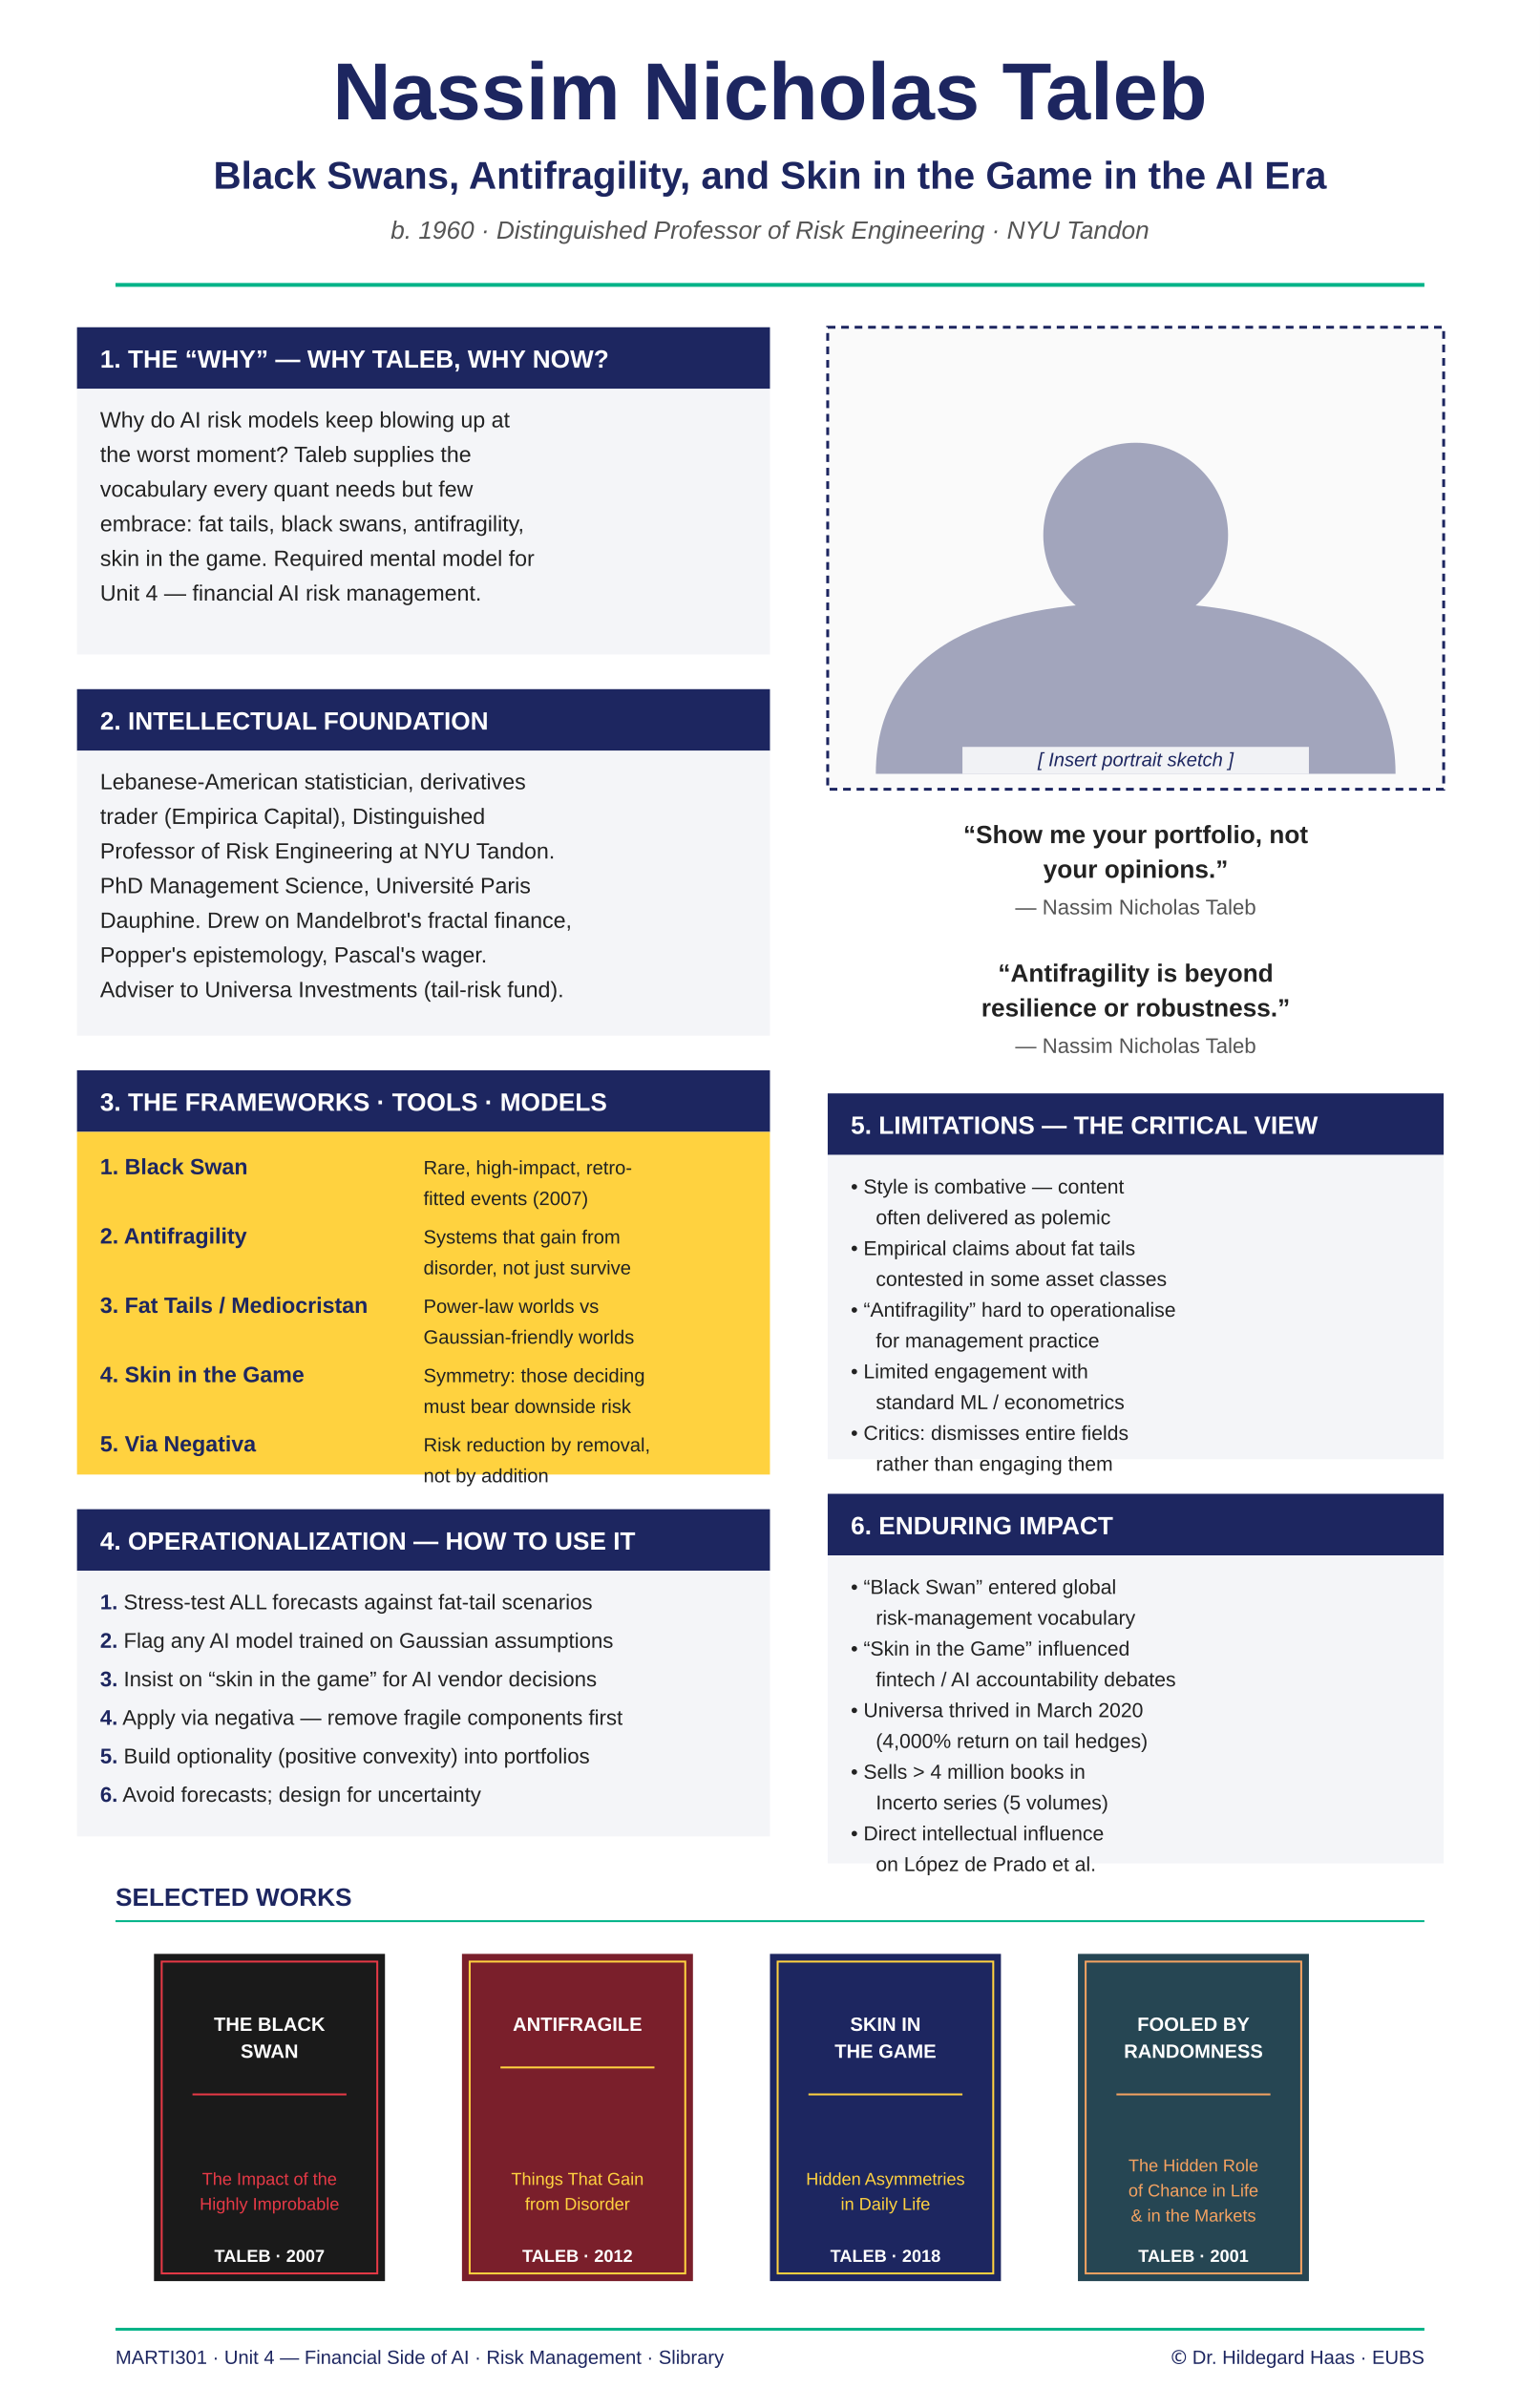
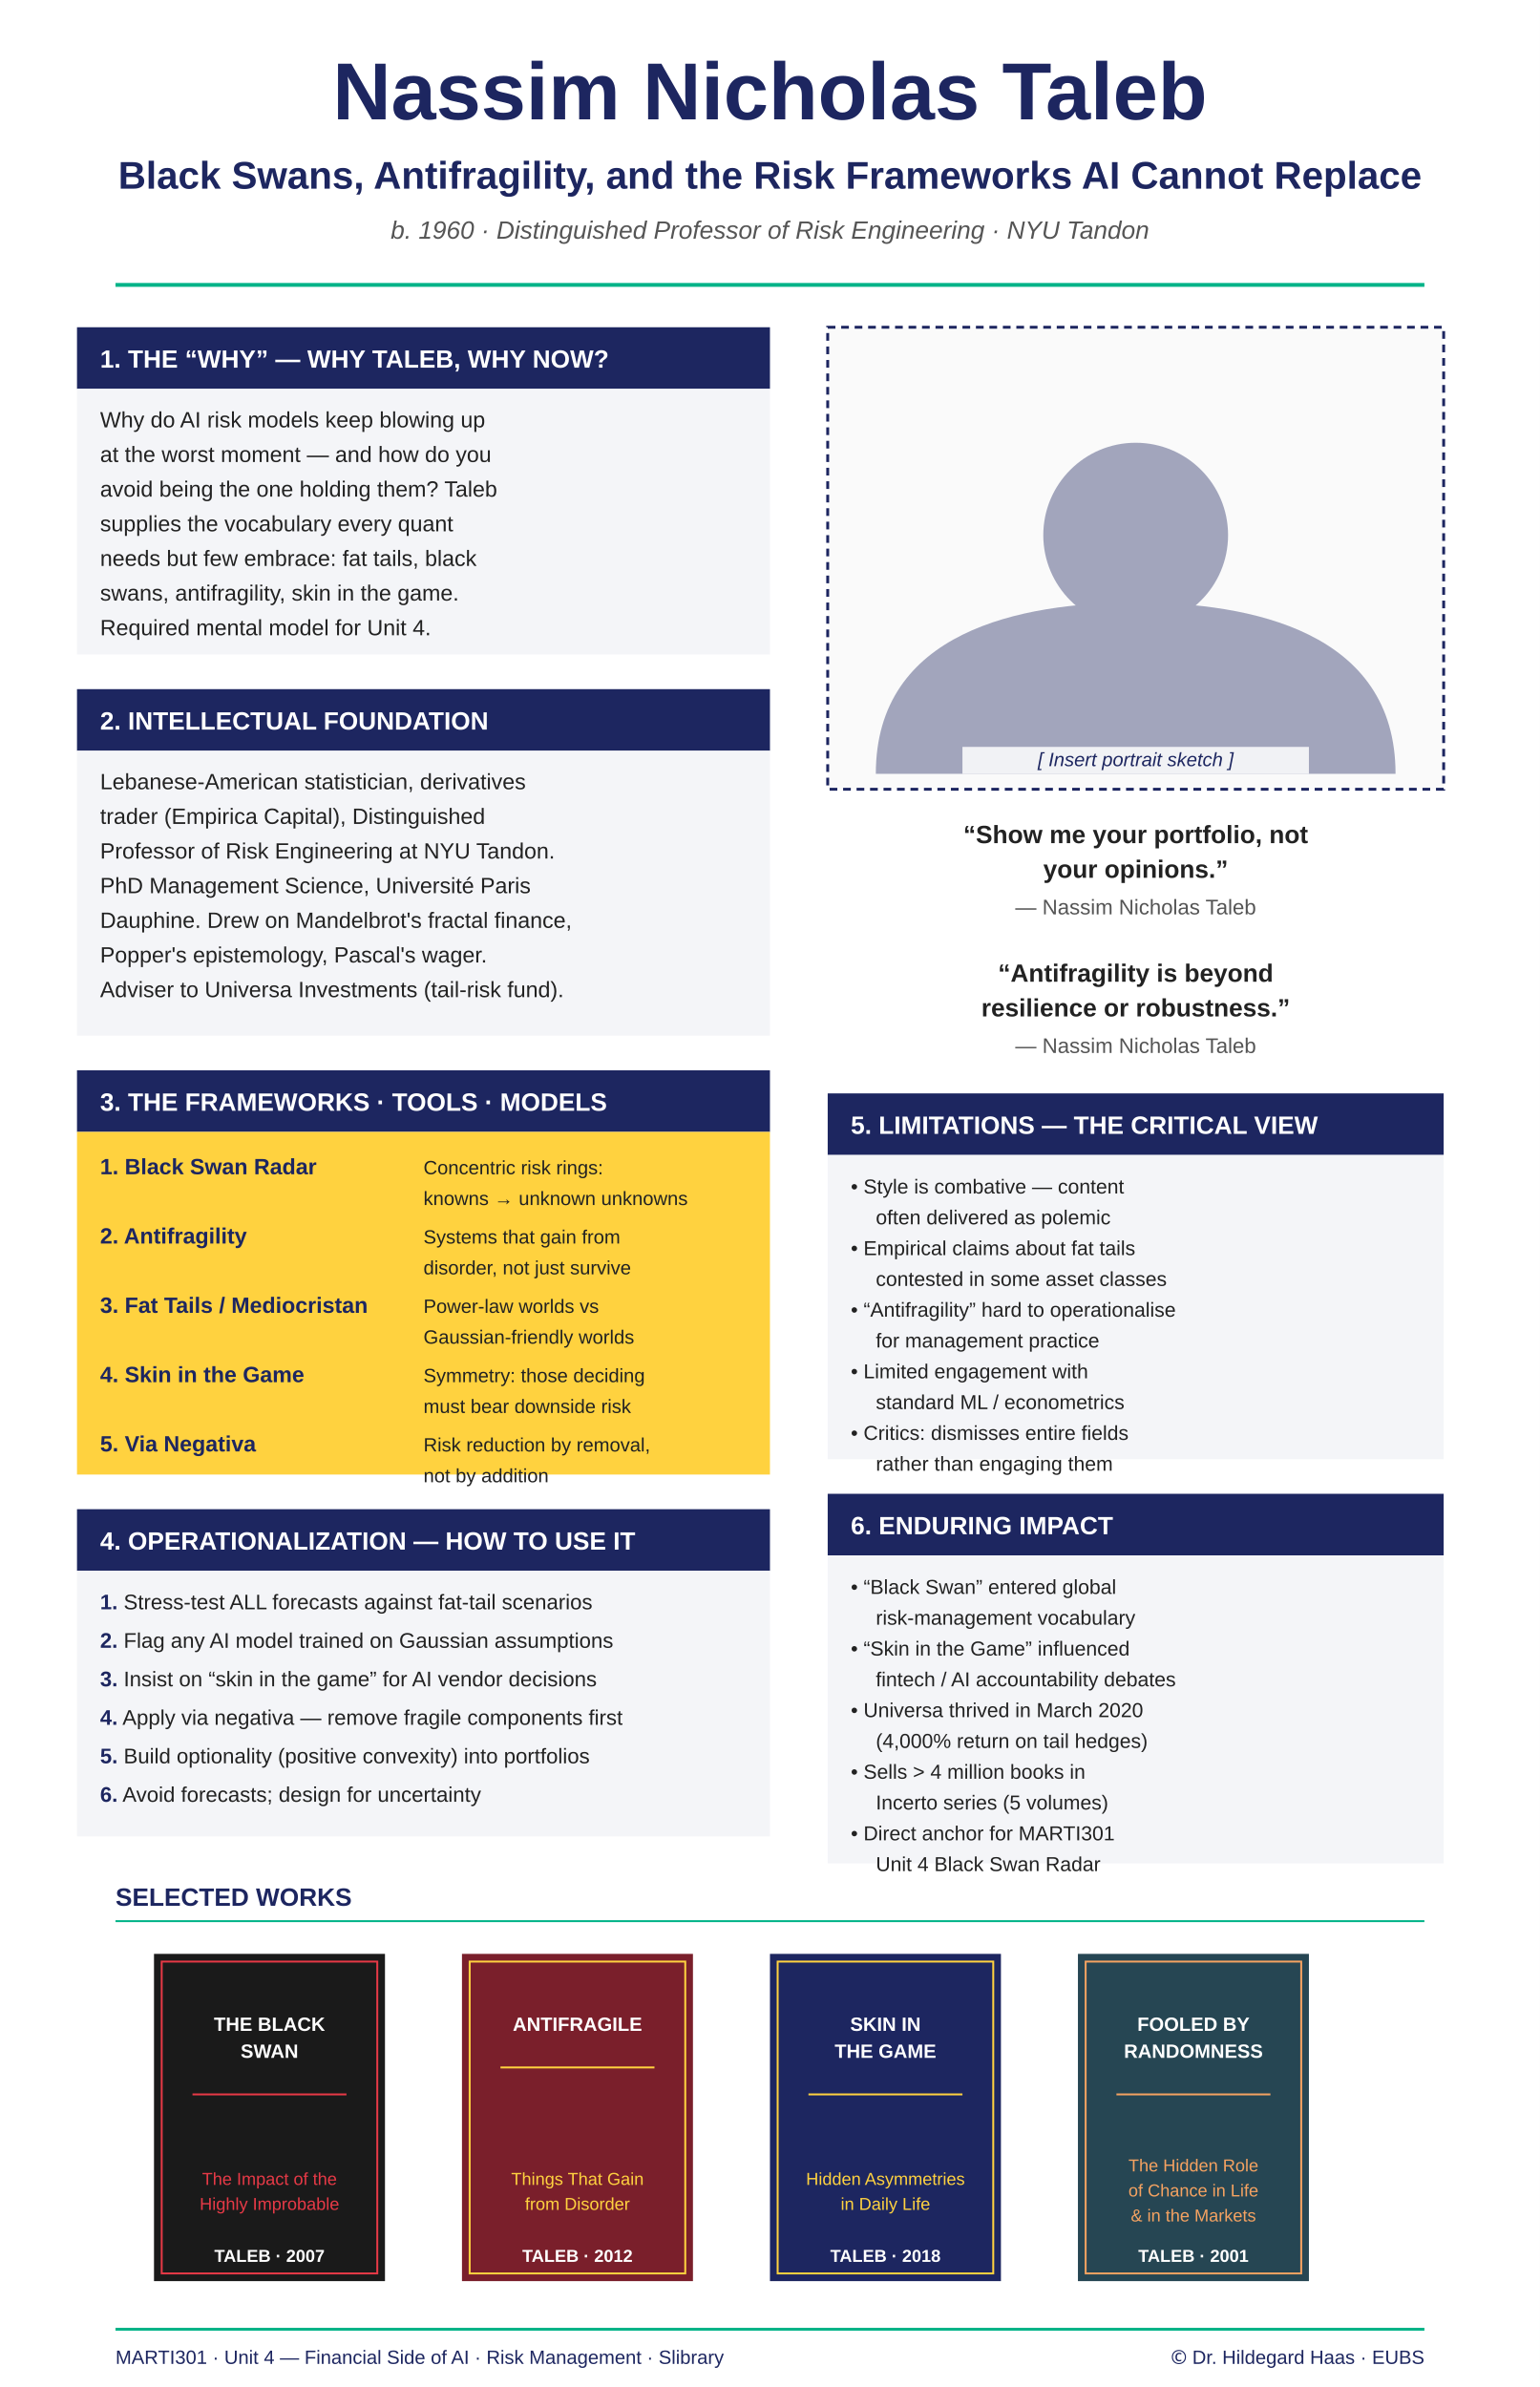
<svg xmlns="http://www.w3.org/2000/svg" viewBox="0 0 800 1240" width="800" height="1240" font-family="Arial, Helvetica, sans-serif">
  <rect width="800" height="1240" fill="#FFFFFF" />
  <text x="400" y="62" text-anchor="middle" font-size="42" font-weight="bold" fill="#1D2660">Nassim Nicholas Taleb</text>
-   <text x="400" y="98" text-anchor="middle" font-size="20" font-weight="bold" fill="#1D2660">Black Swans, Antifragility, and Skin in the Game in the AI Era</text>
+   <text x="400" y="98" text-anchor="middle" font-size="20" font-weight="bold" fill="#1D2660">Black Swans, Antifragility, and the Risk Frameworks AI Cannot Replace</text>
  <text x="400" y="124" text-anchor="middle" font-size="13" font-style="italic" fill="#555">b. 1960 · Distinguished Professor of Risk Engineering · NYU Tandon</text>
  <line x1="60" y1="148" x2="740" y2="148" stroke="#00B388" stroke-width="2" />
  <rect x="40" y="170" width="360" height="32" fill="#1D2660" />
  <text x="52" y="191" font-size="13" font-weight="bold" fill="#FFFFFF">1. THE “WHY” — WHY TALEB, WHY NOW?</text>
  <rect x="40" y="202" width="360" height="138" fill="#F4F5F8" />
-   <text x="52" y="222" font-size="11.5" fill="#222">Why do AI risk models keep blowing up at</text>
-   <text x="52" y="240" font-size="11.5" fill="#222">the worst moment? Taleb supplies the</text>
-   <text x="52" y="258" font-size="11.5" fill="#222">vocabulary every quant needs but few</text>
-   <text x="52" y="276" font-size="11.5" fill="#222">embrace: fat tails, black swans, antifragility,</text>
-   <text x="52" y="294" font-size="11.5" fill="#222">skin in the game. Required mental model for</text>
-   <text x="52" y="312" font-size="11.5" fill="#222">Unit 4 — financial AI risk management.</text>
+   <text x="52" y="222" font-size="11.5" fill="#222">Why do AI risk models keep blowing up</text>
+   <text x="52" y="240" font-size="11.5" fill="#222">at the worst moment — and how do you</text>
+   <text x="52" y="258" font-size="11.5" fill="#222">avoid being the one holding them? Taleb</text>
+   <text x="52" y="276" font-size="11.5" fill="#222">supplies the vocabulary every quant</text>
+   <text x="52" y="294" font-size="11.5" fill="#222">needs but few embrace: fat tails, black</text>
+   <text x="52" y="312" font-size="11.5" fill="#222">swans, antifragility, skin in the game.</text>
+   <text x="52" y="330" font-size="11.5" fill="#222">Required mental model for Unit 4.</text>
  <rect x="40" y="358" width="360" height="32" fill="#1D2660" />
  <text x="52" y="379" font-size="13" font-weight="bold" fill="#FFFFFF">2. INTELLECTUAL FOUNDATION</text>
  <rect x="40" y="390" width="360" height="148" fill="#F4F5F8" />
  <text x="52" y="410" font-size="11.5" fill="#222">Lebanese-American statistician, derivatives</text>
  <text x="52" y="428" font-size="11.5" fill="#222">trader (Empirica Capital), Distinguished</text>
  <text x="52" y="446" font-size="11.5" fill="#222">Professor of Risk Engineering at NYU Tandon.</text>
  <text x="52" y="464" font-size="11.5" fill="#222">PhD Management Science, Université Paris</text>
  <text x="52" y="482" font-size="11.5" fill="#222">Dauphine. Drew on Mandelbrot's fractal finance,</text>
  <text x="52" y="500" font-size="11.5" fill="#222">Popper's epistemology, Pascal's wager.</text>
  <text x="52" y="518" font-size="11.5" fill="#222">Adviser to Universa Investments (tail-risk fund).</text>
  <rect x="40" y="556" width="360" height="32" fill="#1D2660" />
  <text x="52" y="577" font-size="13" font-weight="bold" fill="#FFFFFF">3. THE FRAMEWORKS · TOOLS · MODELS</text>
  <rect x="40" y="588" width="360" height="178" fill="#FFD23F" />
-   <text x="52" y="610" font-size="11.5" font-weight="bold" fill="#1D2660">1. Black Swan</text>
-   <text x="220" y="610" font-size="10" fill="#222">Rare, high-impact, retro-</text>
-   <text x="220" y="626" font-size="10" fill="#222">fitted events (2007)</text>
+   <text x="52" y="610" font-size="11.5" font-weight="bold" fill="#1D2660">1. Black Swan Radar</text>
+   <text x="220" y="610" font-size="10" fill="#222">Concentric risk rings:</text>
+   <text x="220" y="626" font-size="10" fill="#222">knowns → unknown unknowns</text>
  <text x="52" y="646" font-size="11.5" font-weight="bold" fill="#1D2660">2. Antifragility</text>
  <text x="220" y="646" font-size="10" fill="#222">Systems that gain from</text>
  <text x="220" y="662" font-size="10" fill="#222">disorder, not just survive</text>
  <text x="52" y="682" font-size="11.5" font-weight="bold" fill="#1D2660">3. Fat Tails / Mediocristan</text>
  <text x="220" y="682" font-size="10" fill="#222">Power-law worlds vs</text>
  <text x="220" y="698" font-size="10" fill="#222">Gaussian-friendly worlds</text>
  <text x="52" y="718" font-size="11.5" font-weight="bold" fill="#1D2660">4. Skin in the Game</text>
  <text x="220" y="718" font-size="10" fill="#222">Symmetry: those deciding</text>
  <text x="220" y="734" font-size="10" fill="#222">must bear downside risk</text>
  <text x="52" y="754" font-size="11.5" font-weight="bold" fill="#1D2660">5. Via Negativa</text>
  <text x="220" y="754" font-size="10" fill="#222">Risk reduction by removal,</text>
  <text x="220" y="770" font-size="10" fill="#222">not by addition</text>
  <rect x="40" y="784" width="360" height="32" fill="#1D2660" />
  <text x="52" y="805" font-size="13" font-weight="bold" fill="#FFFFFF">4. OPERATIONALIZATION — HOW TO USE IT</text>
  <rect x="40" y="816" width="360" height="138" fill="#F4F5F8" />
  <text x="52" y="836" font-size="11" fill="#222">
    <tspan font-weight="bold" fill="#1D2660">1.</tspan> Stress-test ALL forecasts against fat-tail scenarios</text>
  <text x="52" y="856" font-size="11" fill="#222">
    <tspan font-weight="bold" fill="#1D2660">2.</tspan> Flag any AI model trained on Gaussian assumptions</text>
  <text x="52" y="876" font-size="11" fill="#222">
    <tspan font-weight="bold" fill="#1D2660">3.</tspan> Insist on “skin in the game” for AI vendor decisions</text>
  <text x="52" y="896" font-size="11" fill="#222">
    <tspan font-weight="bold" fill="#1D2660">4.</tspan> Apply via negativa — remove fragile components first</text>
  <text x="52" y="916" font-size="11" fill="#222">
    <tspan font-weight="bold" fill="#1D2660">5.</tspan> Build optionality (positive convexity) into portfolios</text>
  <text x="52" y="936" font-size="11" fill="#222">
    <tspan font-weight="bold" fill="#1D2660">6.</tspan> Avoid forecasts; design for uncertainty</text>
  <g id="portrait-placeholder">
    <rect x="430" y="170" width="320" height="240" fill="#FAFAFA" stroke="#1D2660" stroke-width="1.5" stroke-dasharray="4 3" />
    <g opacity="0.40">
      <path d="M 455 402 C 455 328, 530 313, 590 313 C 650 313, 725 328, 725 402 Z" fill="#1D2660" />
      <circle cx="590" cy="278" r="48" fill="#1D2660" />
    </g>
    <rect x="500" y="388" width="180" height="14" fill="#FFFFFF" opacity="0.85" />
    <text x="590" y="398" text-anchor="middle" font-size="10" font-style="italic" fill="#1D2660">[ Insert portrait sketch ]</text>
  </g>
  <text x="590" y="438" text-anchor="middle" font-size="13" font-weight="bold" fill="#222">“Show me your portfolio, not</text>
  <text x="590" y="456" text-anchor="middle" font-size="13" font-weight="bold" fill="#222">your opinions.”</text>
  <text x="590" y="475" text-anchor="middle" font-size="11" fill="#555">— Nassim Nicholas Taleb</text>
  <text x="590" y="510" text-anchor="middle" font-size="13" font-weight="bold" fill="#222">“Antifragility is beyond</text>
  <text x="590" y="528" text-anchor="middle" font-size="13" font-weight="bold" fill="#222">resilience or robustness.”</text>
  <text x="590" y="547" text-anchor="middle" font-size="11" fill="#555">— Nassim Nicholas Taleb</text>
  <rect x="430" y="568" width="320" height="32" fill="#1D2660" />
  <text x="442" y="589" font-size="13" font-weight="bold" fill="#FFFFFF">5. LIMITATIONS — THE CRITICAL VIEW</text>
  <rect x="430" y="600" width="320" height="158" fill="#F4F5F8" />
  <text x="442" y="620" font-size="10.5" fill="#222">• Style is combative — content</text>
  <text x="455" y="636" font-size="10.5" fill="#222">often delivered as polemic</text>
  <text x="442" y="652" font-size="10.5" fill="#222">• Empirical claims about fat tails</text>
  <text x="455" y="668" font-size="10.5" fill="#222">contested in some asset classes</text>
  <text x="442" y="684" font-size="10.5" fill="#222">• “Antifragility” hard to operationalise</text>
  <text x="455" y="700" font-size="10.5" fill="#222">for management practice</text>
  <text x="442" y="716" font-size="10.5" fill="#222">• Limited engagement with</text>
  <text x="455" y="732" font-size="10.5" fill="#222">standard ML / econometrics</text>
  <text x="442" y="748" font-size="10.5" fill="#222">• Critics: dismisses entire fields</text>
  <text x="455" y="764" font-size="10.5" fill="#222">rather than engaging them</text>
  <rect x="430" y="776" width="320" height="32" fill="#1D2660" />
  <text x="442" y="797" font-size="13" font-weight="bold" fill="#FFFFFF">6. ENDURING IMPACT</text>
  <rect x="430" y="808" width="320" height="160" fill="#F4F5F8" />
  <text x="442" y="828" font-size="10.5" fill="#222">• “Black Swan” entered global</text>
  <text x="455" y="844" font-size="10.5" fill="#222">risk-management vocabulary</text>
  <text x="442" y="860" font-size="10.5" fill="#222">• “Skin in the Game” influenced</text>
  <text x="455" y="876" font-size="10.5" fill="#222">fintech / AI accountability debates</text>
  <text x="442" y="892" font-size="10.5" fill="#222">• Universa thrived in March 2020</text>
  <text x="455" y="908" font-size="10.5" fill="#222">(4,000% return on tail hedges)</text>
  <text x="442" y="924" font-size="10.5" fill="#222">• Sells &gt; 4 million books in</text>
  <text x="455" y="940" font-size="10.5" fill="#222">Incerto series (5 volumes)</text>
-   <text x="442" y="956" font-size="10.5" fill="#222">• Direct intellectual influence</text>
-   <text x="455" y="972" font-size="10.5" fill="#222">on López de Prado et al.</text>
+   <text x="442" y="956" font-size="10.5" fill="#222">• Direct anchor for MARTI301</text>
+   <text x="455" y="972" font-size="10.5" fill="#222">Unit 4 Black Swan Radar</text>
  <text x="60" y="990" font-size="13" font-weight="bold" fill="#1D2660">SELECTED WORKS</text>
  <line x1="60" y1="998" x2="740" y2="998" stroke="#00B388" stroke-width="1" />
  <g>
    <rect x="80" y="1015" width="120" height="170" fill="#1A1A1A" />
    <rect x="84" y="1019" width="112" height="162" fill="none" stroke="#E63946" stroke-width="1" />
    <text x="140" y="1055" text-anchor="middle" font-size="10" font-weight="bold" fill="#FFFFFF">THE BLACK</text>
    <text x="140" y="1069" text-anchor="middle" font-size="10" font-weight="bold" fill="#FFFFFF">SWAN</text>
    <line x1="100" y1="1088" x2="180" y2="1088" stroke="#E63946" stroke-width="1" />
    <text x="140" y="1135" text-anchor="middle" font-size="9" fill="#E63946">The Impact of the</text>
    <text x="140" y="1148" text-anchor="middle" font-size="9" fill="#E63946">Highly Improbable</text>
    <text x="140" y="1175" text-anchor="middle" font-size="9" font-weight="bold" fill="#FFFFFF">TALEB · 2007</text>
  </g>
  <g>
    <rect x="240" y="1015" width="120" height="170" fill="#7A1F2B" />
    <rect x="244" y="1019" width="112" height="162" fill="none" stroke="#FFD23F" stroke-width="1" />
    <text x="300" y="1055" text-anchor="middle" font-size="10" font-weight="bold" fill="#FFFFFF">ANTIFRAGILE</text>
    <line x1="260" y1="1074" x2="340" y2="1074" stroke="#FFD23F" stroke-width="1" />
    <text x="300" y="1135" text-anchor="middle" font-size="9" fill="#FFD23F">Things That Gain</text>
    <text x="300" y="1148" text-anchor="middle" font-size="9" fill="#FFD23F">from Disorder</text>
    <text x="300" y="1175" text-anchor="middle" font-size="9" font-weight="bold" fill="#FFFFFF">TALEB · 2012</text>
  </g>
  <g>
    <rect x="400" y="1015" width="120" height="170" fill="#1D2660" />
    <rect x="404" y="1019" width="112" height="162" fill="none" stroke="#FFD23F" stroke-width="1" />
    <text x="460" y="1055" text-anchor="middle" font-size="10" font-weight="bold" fill="#FFFFFF">SKIN IN</text>
    <text x="460" y="1069" text-anchor="middle" font-size="10" font-weight="bold" fill="#FFFFFF">THE GAME</text>
    <line x1="420" y1="1088" x2="500" y2="1088" stroke="#FFD23F" stroke-width="1" />
    <text x="460" y="1135" text-anchor="middle" font-size="9" fill="#FFD23F">Hidden Asymmetries</text>
    <text x="460" y="1148" text-anchor="middle" font-size="9" fill="#FFD23F">in Daily Life</text>
    <text x="460" y="1175" text-anchor="middle" font-size="9" font-weight="bold" fill="#FFFFFF">TALEB · 2018</text>
  </g>
  <g>
    <rect x="560" y="1015" width="120" height="170" fill="#264653" />
    <rect x="564" y="1019" width="112" height="162" fill="none" stroke="#F4A261" stroke-width="1" />
    <text x="620" y="1055" text-anchor="middle" font-size="10" font-weight="bold" fill="#FFFFFF">FOOLED BY</text>
    <text x="620" y="1069" text-anchor="middle" font-size="10" font-weight="bold" fill="#FFFFFF">RANDOMNESS</text>
    <line x1="580" y1="1088" x2="660" y2="1088" stroke="#F4A261" stroke-width="1" />
    <text x="620" y="1128" text-anchor="middle" font-size="9" fill="#F4A261">The Hidden Role</text>
    <text x="620" y="1141" text-anchor="middle" font-size="9" fill="#F4A261">of Chance in Life</text>
    <text x="620" y="1154" text-anchor="middle" font-size="9" fill="#F4A261">&amp; in the Markets</text>
    <text x="620" y="1175" text-anchor="middle" font-size="9" font-weight="bold" fill="#FFFFFF">TALEB · 2001</text>
  </g>
  <line x1="60" y1="1210" x2="740" y2="1210" stroke="#00B388" stroke-width="1.5" />
  <text x="60" y="1228" font-size="10" fill="#1D2660">MARTI301 · Unit 4 — Financial Side of AI · Risk Management · Slibrary</text>
  <text x="740" y="1228" text-anchor="end" font-size="10" fill="#1D2660">©️ Dr. Hildegard Haas · EUBS</text>
</svg>
